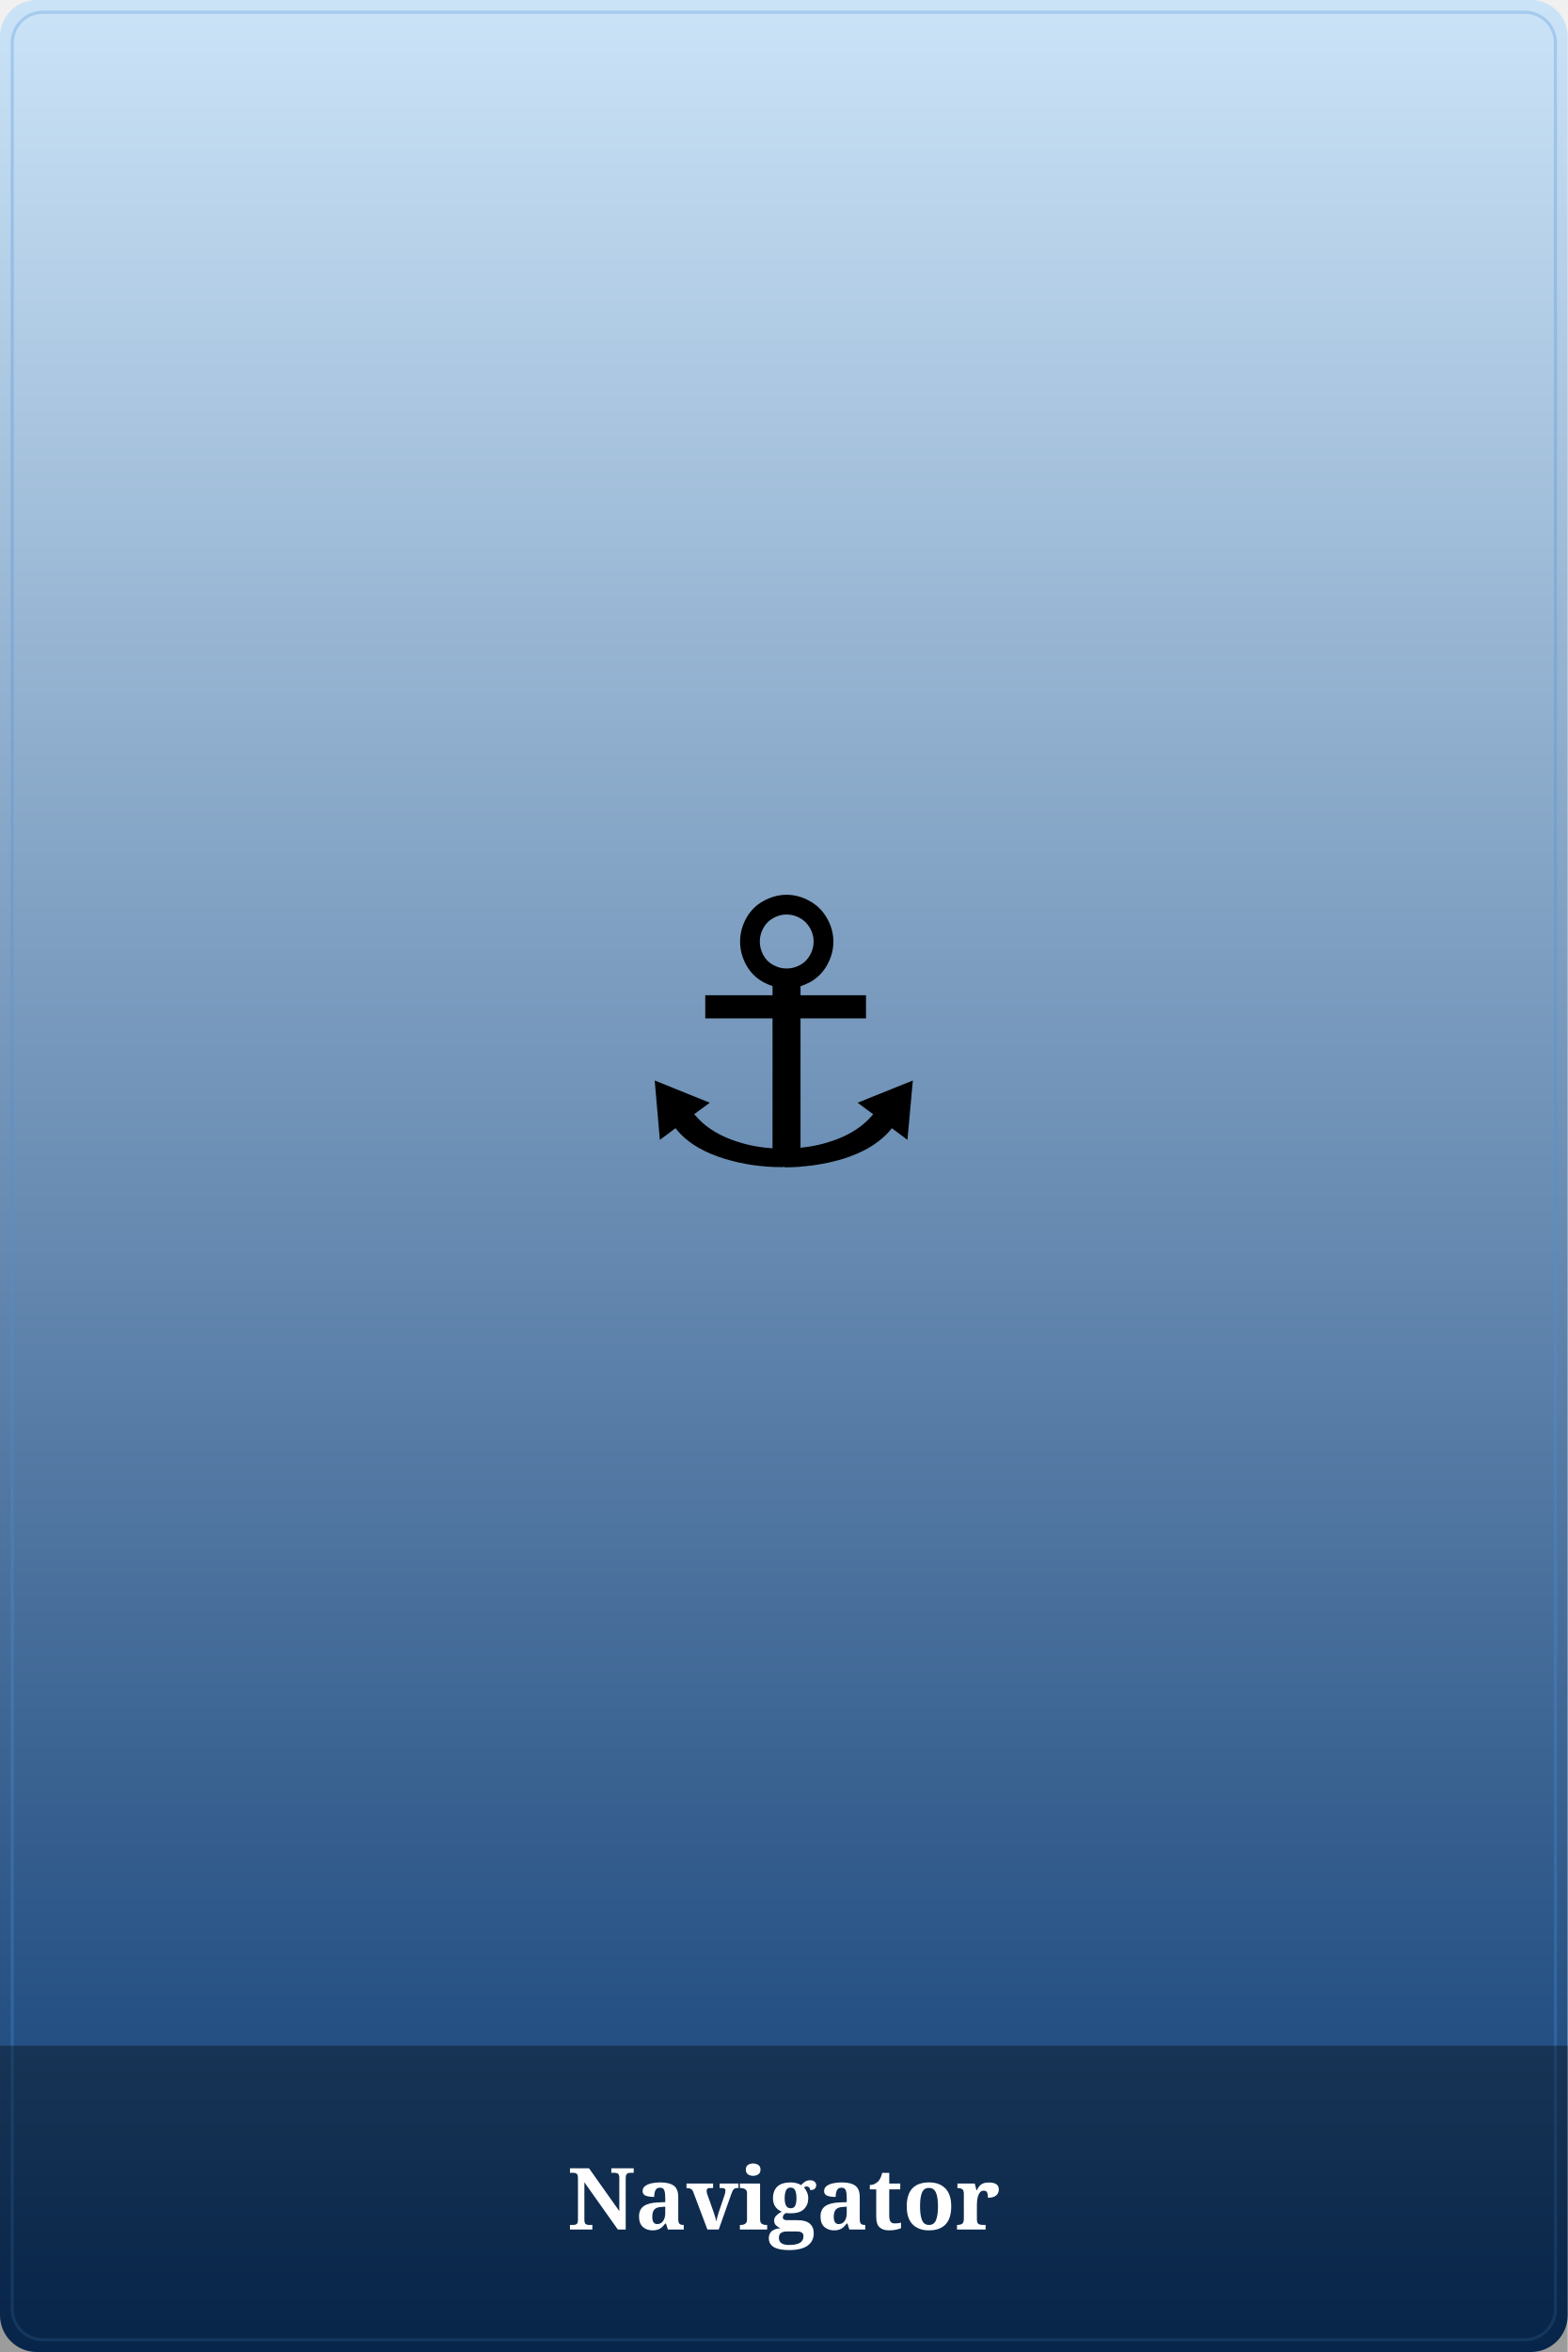
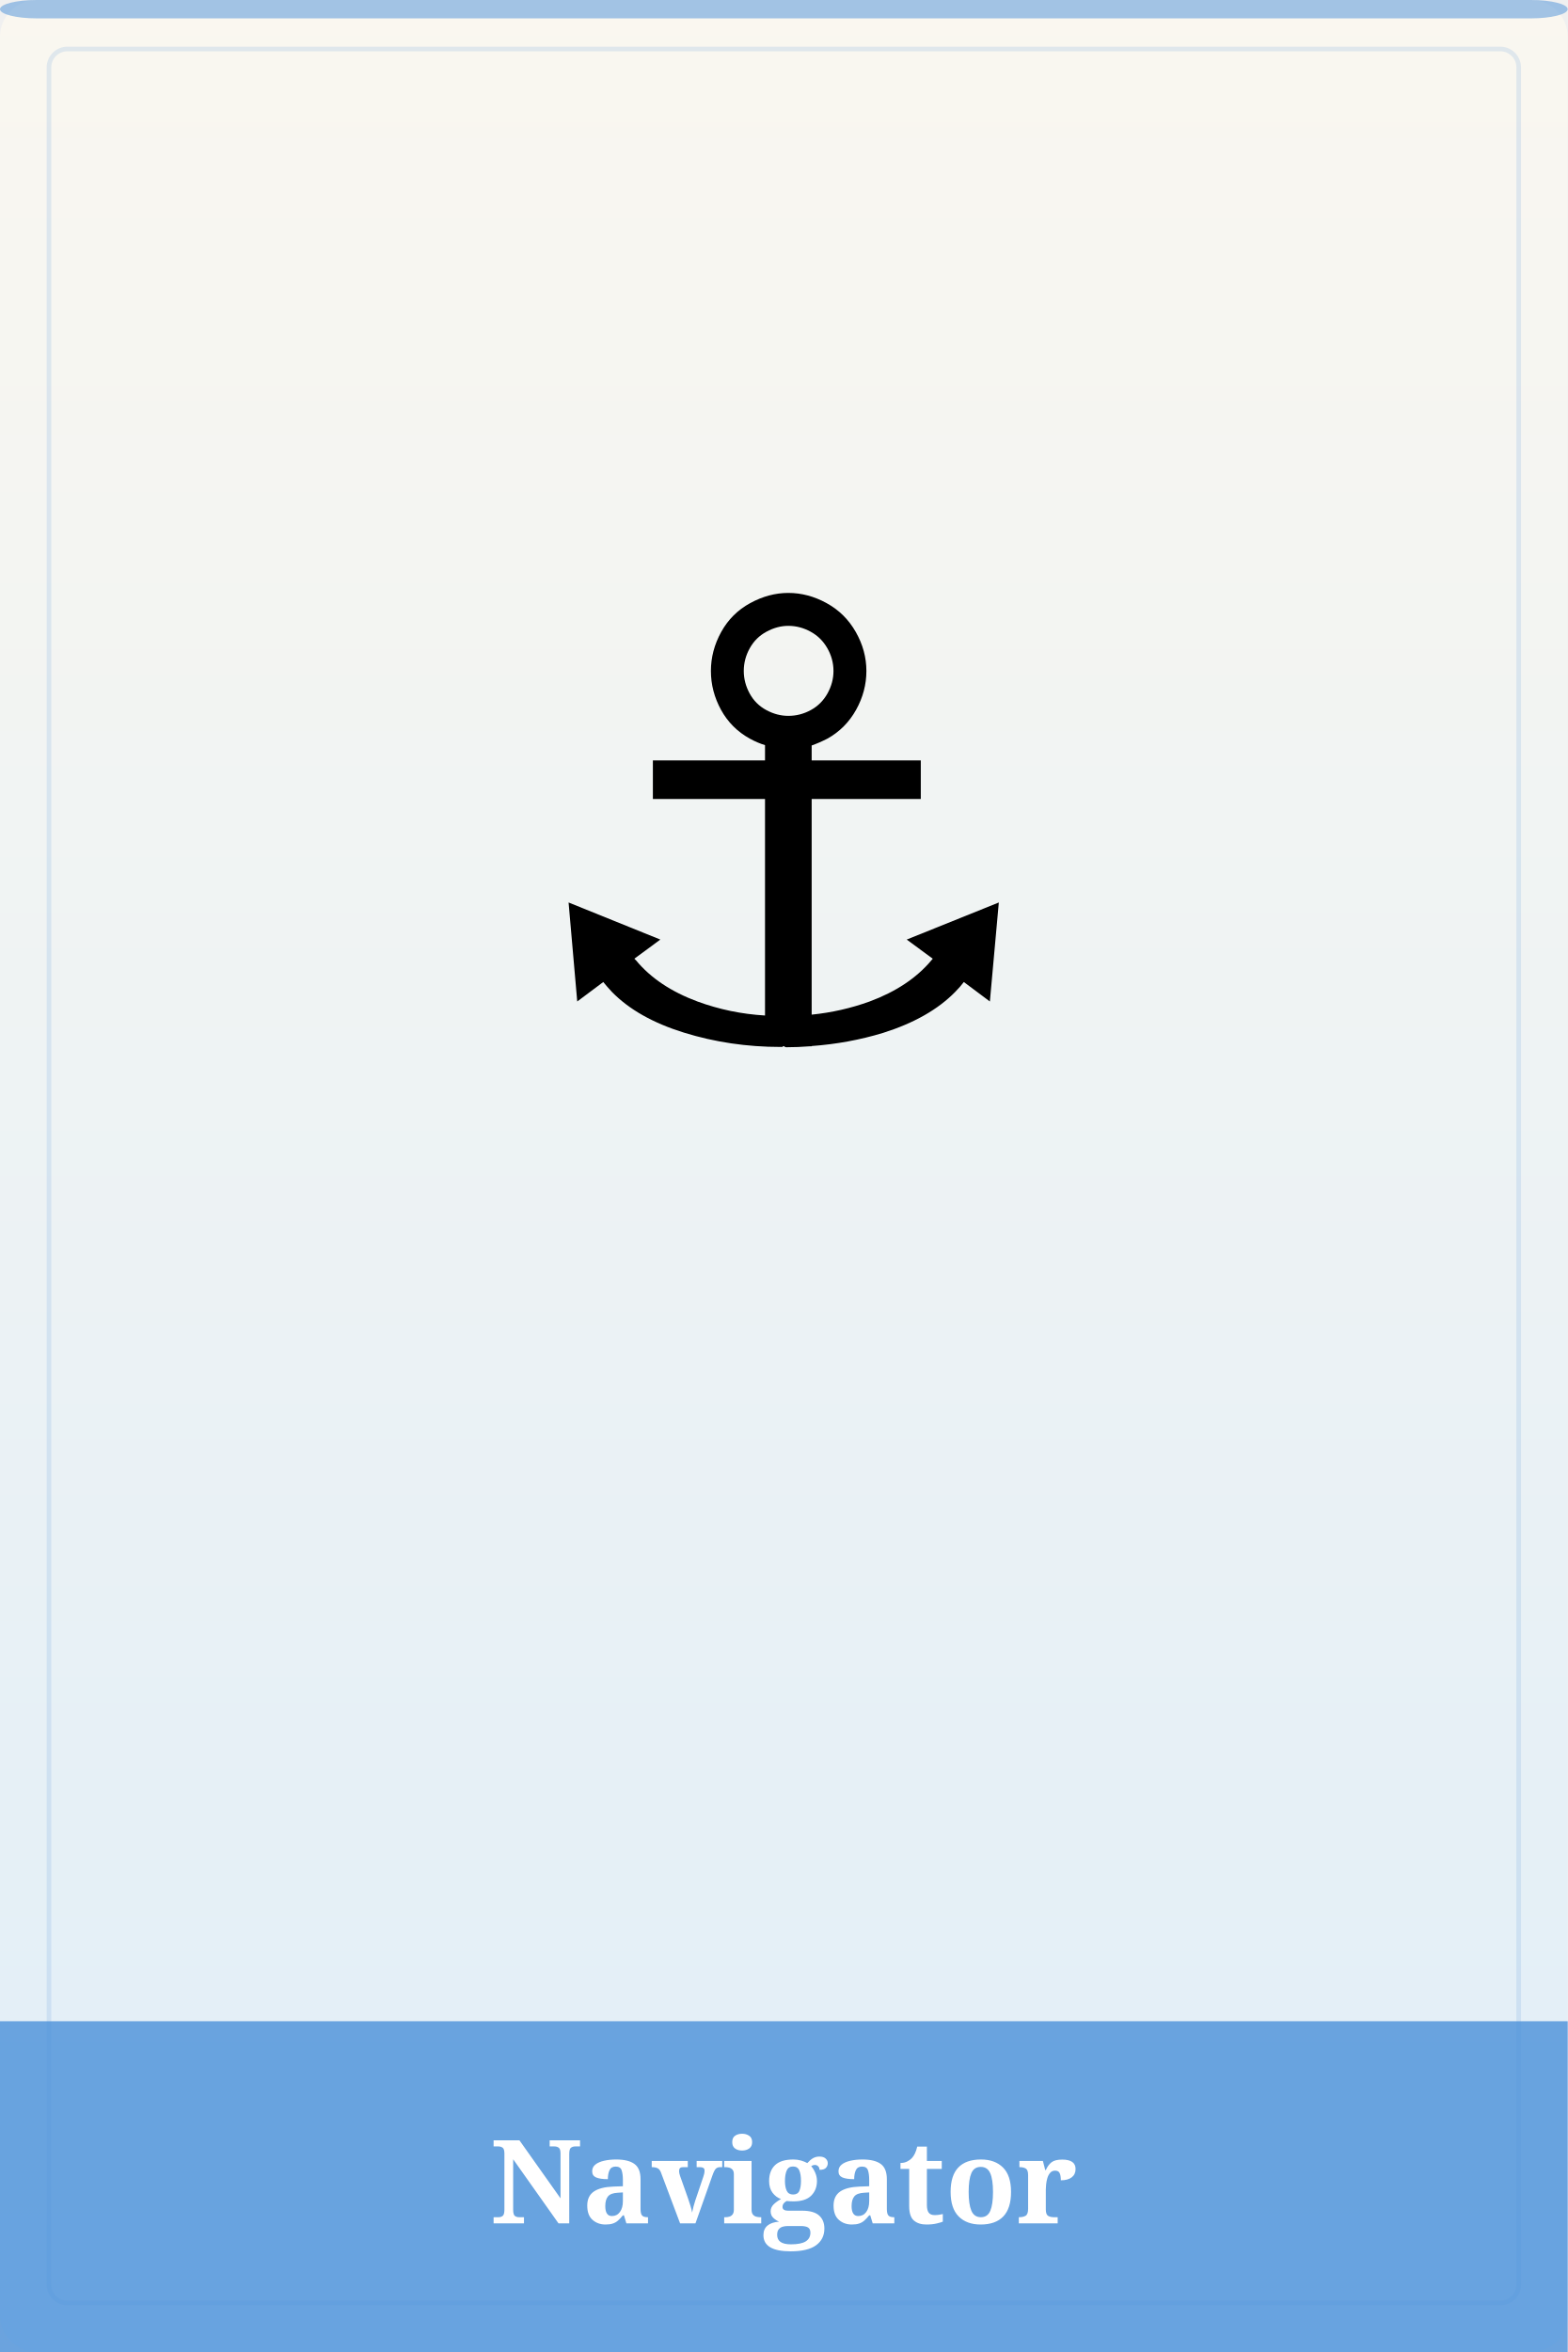
<svg xmlns="http://www.w3.org/2000/svg" viewBox="0 0 512 768">
  <defs>
    <linearGradient id="bg" x1="0" y1="0" x2="0" y2="1">
-       <stop offset="0%" stop-color="#cce4f8" />
-       <stop offset="100%" stop-color="#0a3870" />
+       <stop offset="0%" stop-color="#faf7f0" />
+       <stop offset="100%" stop-color="#e0eef8" />
    </linearGradient>
  </defs>
-   <rect width="512" height="768" fill="url(#bg)" rx="12" />
-   <rect x="4" y="4" width="504" height="760" rx="10" fill="none" stroke="#4a90d9" stroke-opacity="0.3" stroke-width="1" />
-   <text x="256" y="380" text-anchor="middle" font-size="120">⚓</text>
-   <rect x="0" y="668" width="512" height="100" fill="rgba(0,0,0,0.35)" rx="0" />
-   <text x="256" y="728" text-anchor="middle" fill="white" font-family="serif" font-size="28" font-weight="bold">Navigator</text>
+   <rect width="512" height="768" rx="12" fill="url(#bg)" />
+   <rect x="0" y="0" width="512" height="6" rx="12" fill="#4a90d9" fill-opacity="0.5" />
+   <rect x="16" y="16" width="480" height="736" rx="6" fill="none" stroke="#4a90d9" stroke-opacity="0.15" stroke-width="1.5" />
+   <text x="256" y="340" text-anchor="middle" font-size="200">⚓</text>
+   <rect x="0" y="660" width="512" height="108" rx="0 0 10 10" fill="#4a90d9" fill-opacity="0.8" />
+   <text x="256" y="726" text-anchor="middle" font-family="Georgia, serif" font-size="38" fill="#fff" font-weight="bold">Navigator</text>
</svg>
